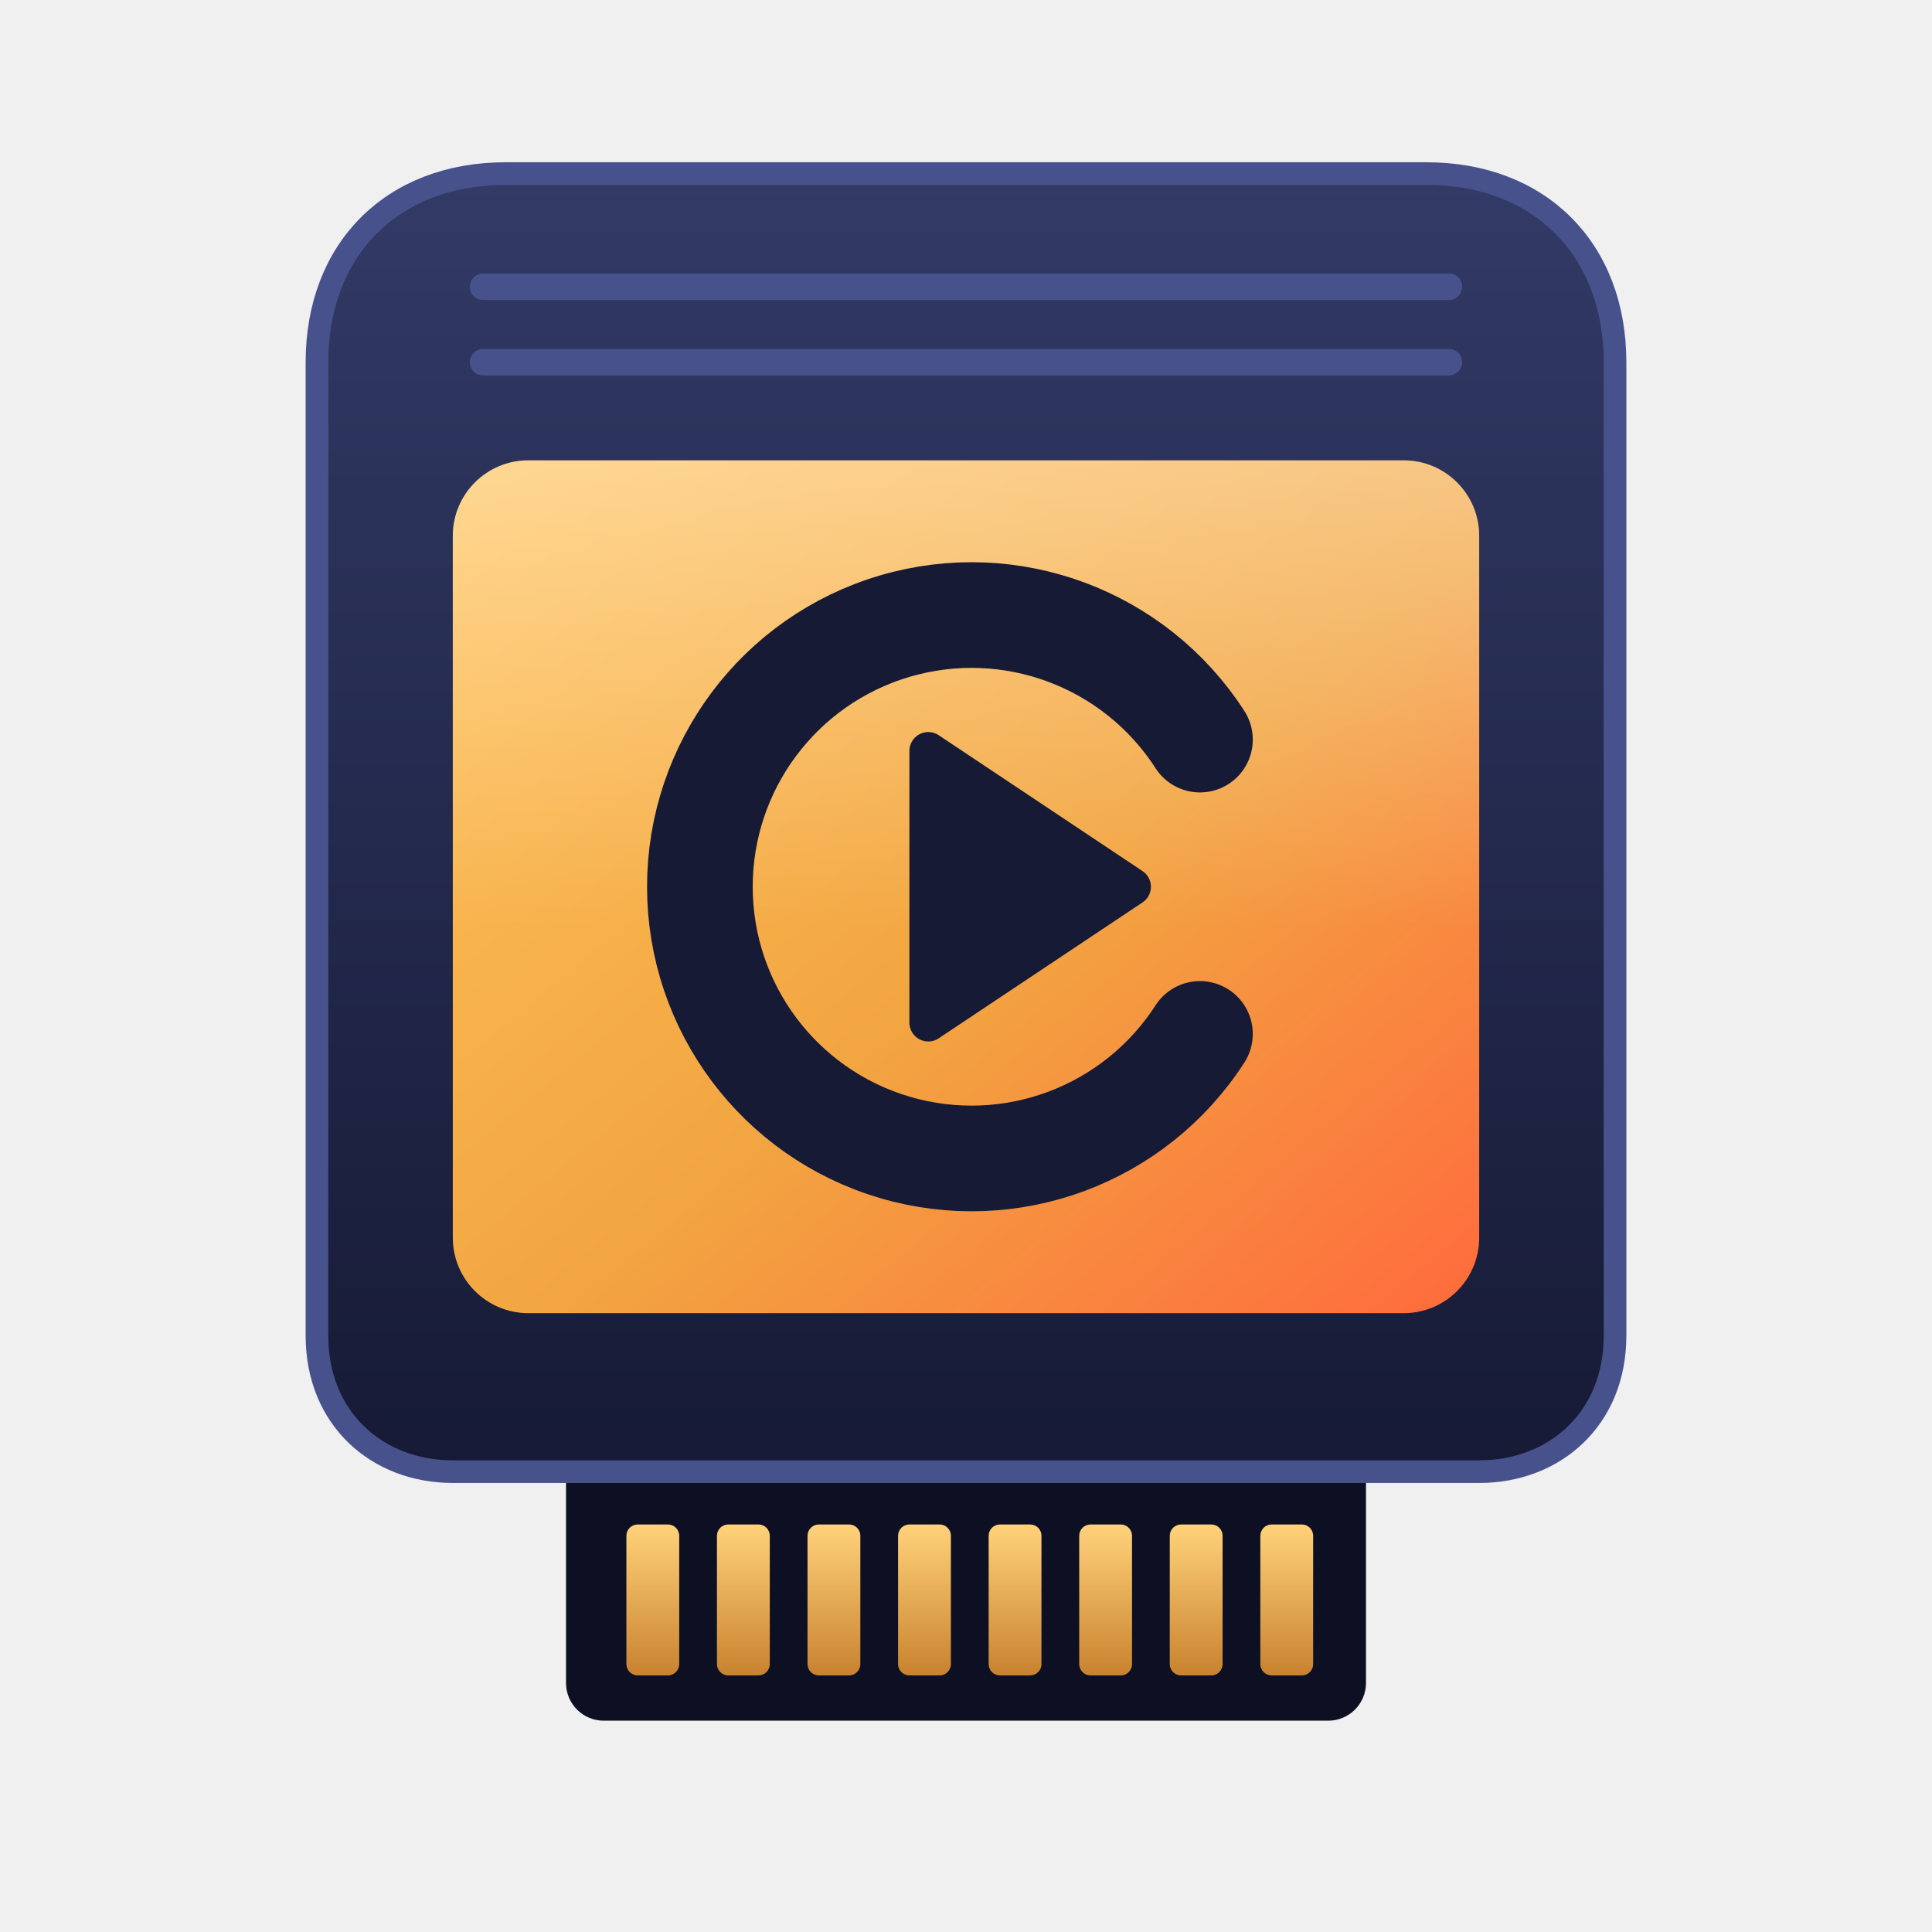
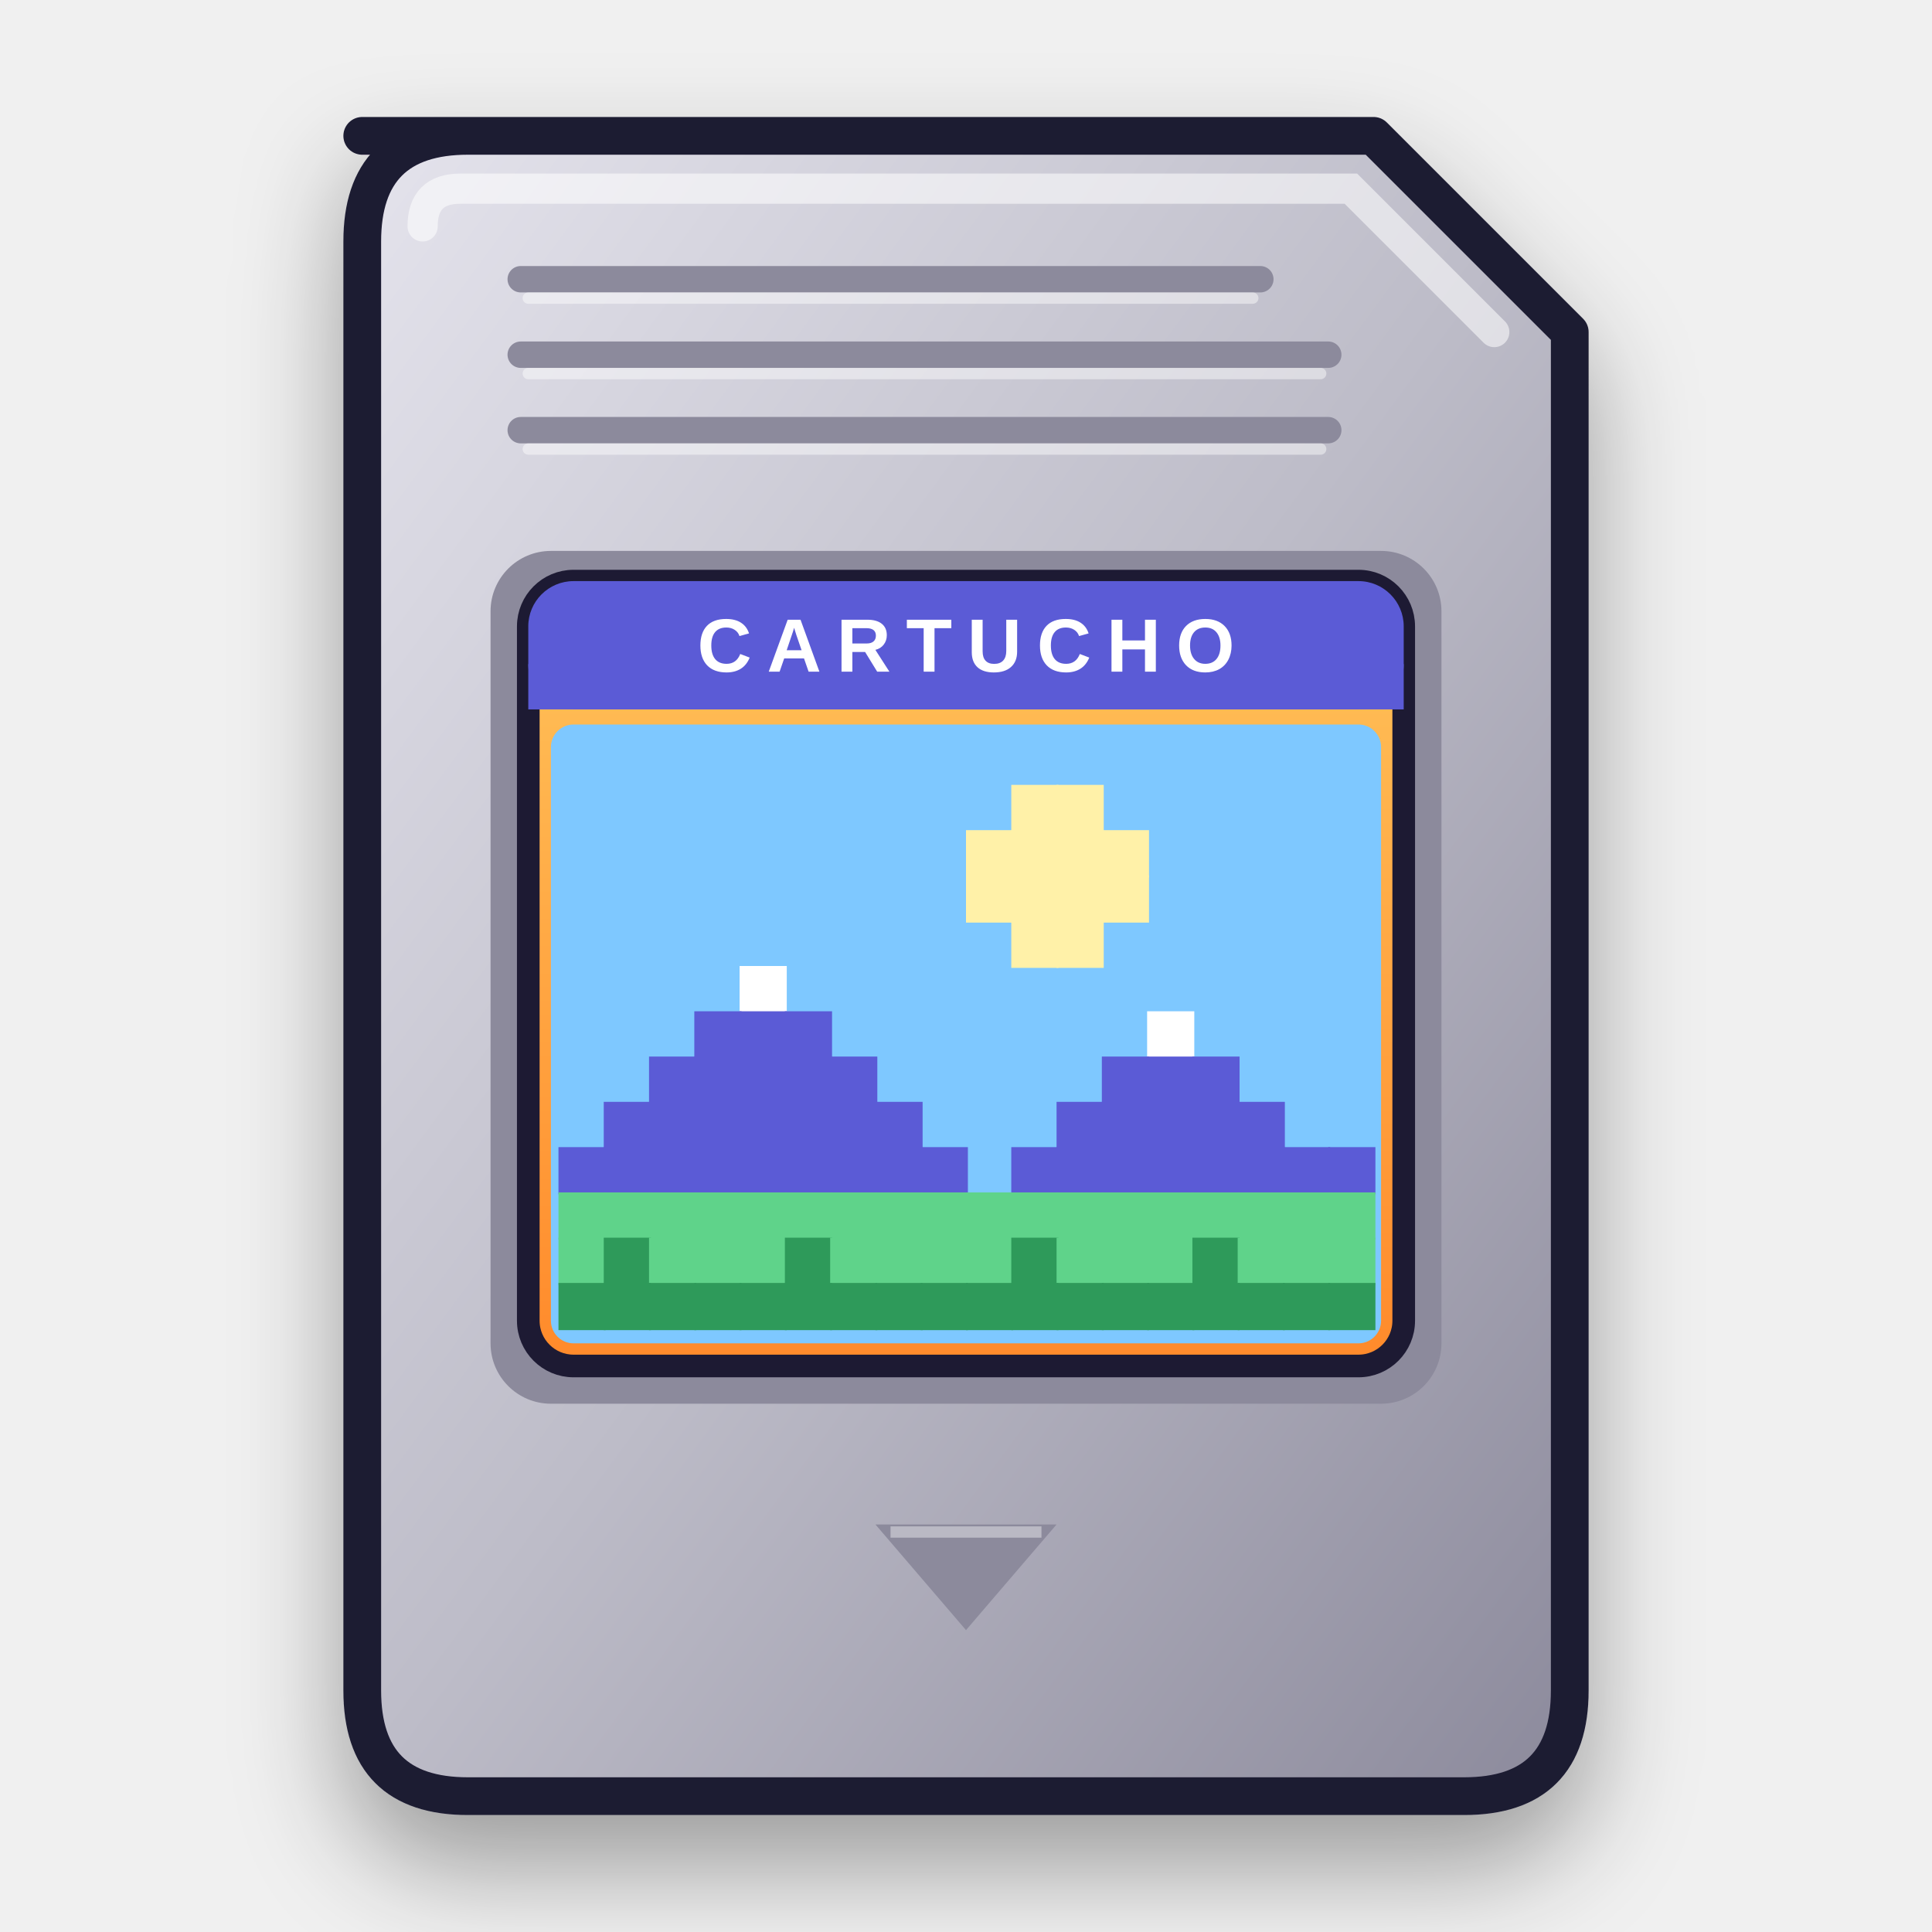
<svg xmlns="http://www.w3.org/2000/svg" viewBox="0 0 512 512">
  <defs>
-     <linearGradient id="body" x1="0" y1="0" x2="0" y2="1">
-       <stop offset="0" stop-color="#323a66" />
-       <stop offset="1" stop-color="#161a35" />
+     <linearGradient id="b" x1="0" y1="0" x2="1" y2="1">
+       <stop offset="0" stop-color="#e4e3ec" />
+       <stop offset=".5" stop-color="#bdbcc8" />
+       <stop offset="1" stop-color="#8c8a9c" />
    </linearGradient>
-     <linearGradient id="label" x1="0" y1="0" x2="1" y2="1">
+     <linearGradient id="l" x1="0" y1="0" x2="0" y2="1">
      <stop offset="0" stop-color="#ffc35a" />
-       <stop offset=".55" stop-color="#f2a541" />
-       <stop offset="1" stop-color="#ff6a3d" />
+       <stop offset="1" stop-color="#ff8a2b" />
    </linearGradient>
-     <linearGradient id="shine" x1="0" y1="0" x2="0" y2="1">
-       <stop offset="0" stop-color="#fff" stop-opacity=".35" />
-       <stop offset=".55" stop-color="#fff" stop-opacity="0" />
-     </linearGradient>
-     <linearGradient id="gold" x1="0" y1="0" x2="0" y2="1">
-       <stop offset="0" stop-color="#ffd27a" />
-       <stop offset="1" stop-color="#c9822f" />
-     </linearGradient>
+     <filter id="s" x="-20%" y="-20%" width="140%" height="140%">
+       <feDropShadow dx="0" dy="14" stdDeviation="14" flood-color="#000" flood-opacity=".35" />
+     </filter>
  </defs>
-   <rect x="150" y="380" width="212" height="76" rx="10" fill="#0d1022" />
-   <g fill="url(#gold)">
-     <rect x="166" y="404" width="14" height="40" rx="3" />
-     <rect x="190" y="404" width="14" height="40" rx="3" />
-     <rect x="214" y="404" width="14" height="40" rx="3" />
-     <rect x="238" y="404" width="14" height="40" rx="3" />
-     <rect x="262" y="404" width="14" height="40" rx="3" />
-     <rect x="286" y="404" width="14" height="40" rx="3" />
-     <rect x="310" y="404" width="14" height="40" rx="3" />
-     <rect x="334" y="404" width="14" height="40" rx="3" />
+   <g filter="url(#s)">
+     <path d="M96 36h268l52 52v360q0 28-28 28H124q-28 0-28-28V64q0-28 28-28z" fill="url(#b)" stroke="#1d1a33" stroke-width="10" stroke-linejoin="round" />
  </g>
-   <path d="M84 96c0-30 20-50 50-50h244c30 0 50 20 50 50v258c0 22-16 36-36 36H120c-20 0-36-14-36-36z" fill="url(#body)" stroke="#47528c" stroke-width="6" />
-   <g stroke="#47528c" stroke-width="7" stroke-linecap="round">
-     <path d="M128 76h256M128 96h256" />
+   <path d="M112 60q0-10 10-10h236l38 38" fill="none" stroke="#fff" stroke-opacity=".55" stroke-width="8" stroke-linecap="round" />
+   <g stroke="#8c8a9c" stroke-width="7" stroke-linecap="round">
+     <path d="M138 74h196M138 94h214M138 114h214" />
  </g>
-   <rect x="120" y="122" width="272" height="226" rx="20" fill="url(#label)" />
-   <rect x="120" y="122" width="272" height="226" rx="20" fill="url(#shine)" />
-   <path d="M318 196a72 72 0 1 0 0 78" fill="none" stroke="#161a35" stroke-width="28" stroke-linecap="round" />
-   <path d="M246 199l54 36-54 36z" fill="#161a35" stroke="#161a35" stroke-width="10" stroke-linejoin="round" />
+   <g stroke="#fff" stroke-opacity=".45" stroke-width="3" stroke-linecap="round">
+     <path d="M140 79h192M140 99h210M140 119h210" />
+   </g>
+   <rect x="130" y="146" width="252" height="226" rx="16" fill="#8c8a9c" />
+   <rect x="140" y="154" width="232" height="208" rx="12" fill="url(#l)" stroke="#1d1a33" stroke-width="6" />
+   <rect x="140" y="154" width="232" height="34" rx="12" fill="#5b5bd6" />
+   <rect x="140" y="176" width="232" height="12" fill="#5b5bd6" />
+   <text x="256" y="178" font-family="Arial Black,Arial" font-weight="900" font-size="20" letter-spacing="4" text-anchor="middle" fill="#fff">CARTUCHO</text>
+   <rect x="146" y="192" width="220" height="164" rx="6" fill="#7ec8ff" />
+   <rect x="268" y="208" width="12.5" height="12.5" fill="#fff1a8" />
+   <rect x="280" y="208" width="12.5" height="12.5" fill="#fff1a8" />
+   <rect x="256" y="220" width="12.5" height="12.5" fill="#fff1a8" />
+   <rect x="268" y="220" width="12.5" height="12.5" fill="#fff1a8" />
+   <rect x="280" y="220" width="12.5" height="12.5" fill="#fff1a8" />
+   <rect x="292" y="220" width="12.5" height="12.5" fill="#fff1a8" />
+   <rect x="256" y="232" width="12.5" height="12.5" fill="#fff1a8" />
+   <rect x="268" y="232" width="12.5" height="12.5" fill="#fff1a8" />
+   <rect x="280" y="232" width="12.5" height="12.5" fill="#fff1a8" />
+   <rect x="292" y="232" width="12.5" height="12.5" fill="#fff1a8" />
+   <rect x="268" y="244" width="12.5" height="12.5" fill="#fff1a8" />
+   <rect x="280" y="244" width="12.5" height="12.5" fill="#fff1a8" />
+   <rect x="196" y="256" width="12.5" height="12.5" fill="#ffffff" />
+   <rect x="184" y="268" width="12.5" height="12.5" fill="#5b5bd6" />
+   <rect x="196" y="268" width="12.5" height="12.5" fill="#5b5bd6" />
+   <rect x="208" y="268" width="12.5" height="12.5" fill="#5b5bd6" />
+   <rect x="304" y="268" width="12.5" height="12.5" fill="#ffffff" />
+   <rect x="172" y="280" width="12.5" height="12.5" fill="#5b5bd6" />
+   <rect x="184" y="280" width="12.5" height="12.5" fill="#5b5bd6" />
+   <rect x="196" y="280" width="12.5" height="12.5" fill="#5b5bd6" />
+   <rect x="208" y="280" width="12.5" height="12.5" fill="#5b5bd6" />
+   <rect x="220" y="280" width="12.5" height="12.5" fill="#5b5bd6" />
+   <rect x="292" y="280" width="12.5" height="12.5" fill="#5b5bd6" />
+   <rect x="304" y="280" width="12.5" height="12.5" fill="#5b5bd6" />
+   <rect x="316" y="280" width="12.5" height="12.5" fill="#5b5bd6" />
+   <rect x="160" y="292" width="12.5" height="12.5" fill="#5b5bd6" />
+   <rect x="172" y="292" width="12.5" height="12.5" fill="#5b5bd6" />
+   <rect x="184" y="292" width="12.5" height="12.5" fill="#5b5bd6" />
+   <rect x="196" y="292" width="12.5" height="12.5" fill="#5b5bd6" />
+   <rect x="208" y="292" width="12.5" height="12.5" fill="#5b5bd6" />
+   <rect x="220" y="292" width="12.5" height="12.5" fill="#5b5bd6" />
+   <rect x="232" y="292" width="12.5" height="12.5" fill="#5b5bd6" />
+   <rect x="280" y="292" width="12.5" height="12.5" fill="#5b5bd6" />
+   <rect x="292" y="292" width="12.5" height="12.5" fill="#5b5bd6" />
+   <rect x="304" y="292" width="12.5" height="12.5" fill="#5b5bd6" />
+   <rect x="316" y="292" width="12.5" height="12.5" fill="#5b5bd6" />
+   <rect x="328" y="292" width="12.5" height="12.5" fill="#5b5bd6" />
+   <rect x="148" y="304" width="12.5" height="12.5" fill="#5b5bd6" />
+   <rect x="160" y="304" width="12.5" height="12.5" fill="#5b5bd6" />
+   <rect x="172" y="304" width="12.5" height="12.5" fill="#5b5bd6" />
+   <rect x="184" y="304" width="12.5" height="12.5" fill="#5b5bd6" />
+   <rect x="196" y="304" width="12.5" height="12.5" fill="#5b5bd6" />
+   <rect x="208" y="304" width="12.5" height="12.5" fill="#5b5bd6" />
+   <rect x="220" y="304" width="12.5" height="12.5" fill="#5b5bd6" />
+   <rect x="232" y="304" width="12.5" height="12.5" fill="#5b5bd6" />
+   <rect x="244" y="304" width="12.5" height="12.5" fill="#5b5bd6" />
+   <rect x="268" y="304" width="12.5" height="12.5" fill="#5b5bd6" />
+   <rect x="280" y="304" width="12.5" height="12.5" fill="#5b5bd6" />
+   <rect x="292" y="304" width="12.5" height="12.5" fill="#5b5bd6" />
+   <rect x="304" y="304" width="12.5" height="12.5" fill="#5b5bd6" />
+   <rect x="316" y="304" width="12.5" height="12.5" fill="#5b5bd6" />
+   <rect x="328" y="304" width="12.5" height="12.5" fill="#5b5bd6" />
+   <rect x="340" y="304" width="12.5" height="12.5" fill="#5b5bd6" />
+   <rect x="352" y="304" width="12.5" height="12.5" fill="#5b5bd6" />
+   <rect x="148" y="316" width="12.5" height="12.5" fill="#5fd38a" />
+   <rect x="160" y="316" width="12.5" height="12.5" fill="#5fd38a" />
+   <rect x="172" y="316" width="12.5" height="12.5" fill="#5fd38a" />
+   <rect x="184" y="316" width="12.5" height="12.5" fill="#5fd38a" />
+   <rect x="196" y="316" width="12.5" height="12.5" fill="#5fd38a" />
+   <rect x="208" y="316" width="12.5" height="12.5" fill="#5fd38a" />
+   <rect x="220" y="316" width="12.5" height="12.5" fill="#5fd38a" />
+   <rect x="232" y="316" width="12.5" height="12.5" fill="#5fd38a" />
+   <rect x="244" y="316" width="12.5" height="12.5" fill="#5fd38a" />
+   <rect x="256" y="316" width="12.5" height="12.5" fill="#5fd38a" />
+   <rect x="268" y="316" width="12.5" height="12.5" fill="#5fd38a" />
+   <rect x="280" y="316" width="12.5" height="12.5" fill="#5fd38a" />
+   <rect x="292" y="316" width="12.5" height="12.5" fill="#5fd38a" />
+   <rect x="304" y="316" width="12.5" height="12.5" fill="#5fd38a" />
+   <rect x="316" y="316" width="12.5" height="12.5" fill="#5fd38a" />
+   <rect x="328" y="316" width="12.5" height="12.5" fill="#5fd38a" />
+   <rect x="340" y="316" width="12.5" height="12.5" fill="#5fd38a" />
+   <rect x="352" y="316" width="12.5" height="12.5" fill="#5fd38a" />
+   <rect x="148" y="328" width="12.5" height="12.5" fill="#5fd38a" />
+   <rect x="160" y="328" width="12.5" height="12.5" fill="#2e9a5a" />
+   <rect x="172" y="328" width="12.5" height="12.5" fill="#5fd38a" />
+   <rect x="184" y="328" width="12.5" height="12.5" fill="#5fd38a" />
+   <rect x="196" y="328" width="12.5" height="12.5" fill="#5fd38a" />
+   <rect x="208" y="328" width="12.5" height="12.5" fill="#2e9a5a" />
+   <rect x="220" y="328" width="12.5" height="12.5" fill="#5fd38a" />
+   <rect x="232" y="328" width="12.5" height="12.5" fill="#5fd38a" />
+   <rect x="244" y="328" width="12.5" height="12.5" fill="#5fd38a" />
+   <rect x="256" y="328" width="12.5" height="12.5" fill="#5fd38a" />
+   <rect x="268" y="328" width="12.5" height="12.5" fill="#2e9a5a" />
+   <rect x="280" y="328" width="12.5" height="12.5" fill="#5fd38a" />
+   <rect x="292" y="328" width="12.5" height="12.5" fill="#5fd38a" />
+   <rect x="304" y="328" width="12.5" height="12.5" fill="#5fd38a" />
+   <rect x="316" y="328" width="12.5" height="12.5" fill="#2e9a5a" />
+   <rect x="328" y="328" width="12.5" height="12.5" fill="#5fd38a" />
+   <rect x="340" y="328" width="12.5" height="12.5" fill="#5fd38a" />
+   <rect x="352" y="328" width="12.5" height="12.5" fill="#5fd38a" />
+   <rect x="148" y="340" width="12.5" height="12.5" fill="#2e9a5a" />
+   <rect x="160" y="340" width="12.5" height="12.5" fill="#2e9a5a" />
+   <rect x="172" y="340" width="12.5" height="12.5" fill="#2e9a5a" />
+   <rect x="184" y="340" width="12.5" height="12.5" fill="#2e9a5a" />
+   <rect x="196" y="340" width="12.5" height="12.5" fill="#2e9a5a" />
+   <rect x="208" y="340" width="12.5" height="12.5" fill="#2e9a5a" />
+   <rect x="220" y="340" width="12.5" height="12.5" fill="#2e9a5a" />
+   <rect x="232" y="340" width="12.5" height="12.5" fill="#2e9a5a" />
+   <rect x="244" y="340" width="12.5" height="12.5" fill="#2e9a5a" />
+   <rect x="256" y="340" width="12.5" height="12.5" fill="#2e9a5a" />
+   <rect x="268" y="340" width="12.5" height="12.5" fill="#2e9a5a" />
+   <rect x="280" y="340" width="12.5" height="12.5" fill="#2e9a5a" />
+   <rect x="292" y="340" width="12.5" height="12.5" fill="#2e9a5a" />
+   <rect x="304" y="340" width="12.5" height="12.5" fill="#2e9a5a" />
+   <rect x="316" y="340" width="12.5" height="12.5" fill="#2e9a5a" />
+   <rect x="328" y="340" width="12.5" height="12.5" fill="#2e9a5a" />
+   <rect x="340" y="340" width="12.5" height="12.5" fill="#2e9a5a" />
+   <rect x="352" y="340" width="12.5" height="12.5" fill="#2e9a5a" />
+   <path d="M232 404h48l-24 28z" fill="#8c8a9c" />
+   <path d="M236 406h40" stroke="#fff" stroke-opacity=".4" stroke-width="3" />
</svg>
